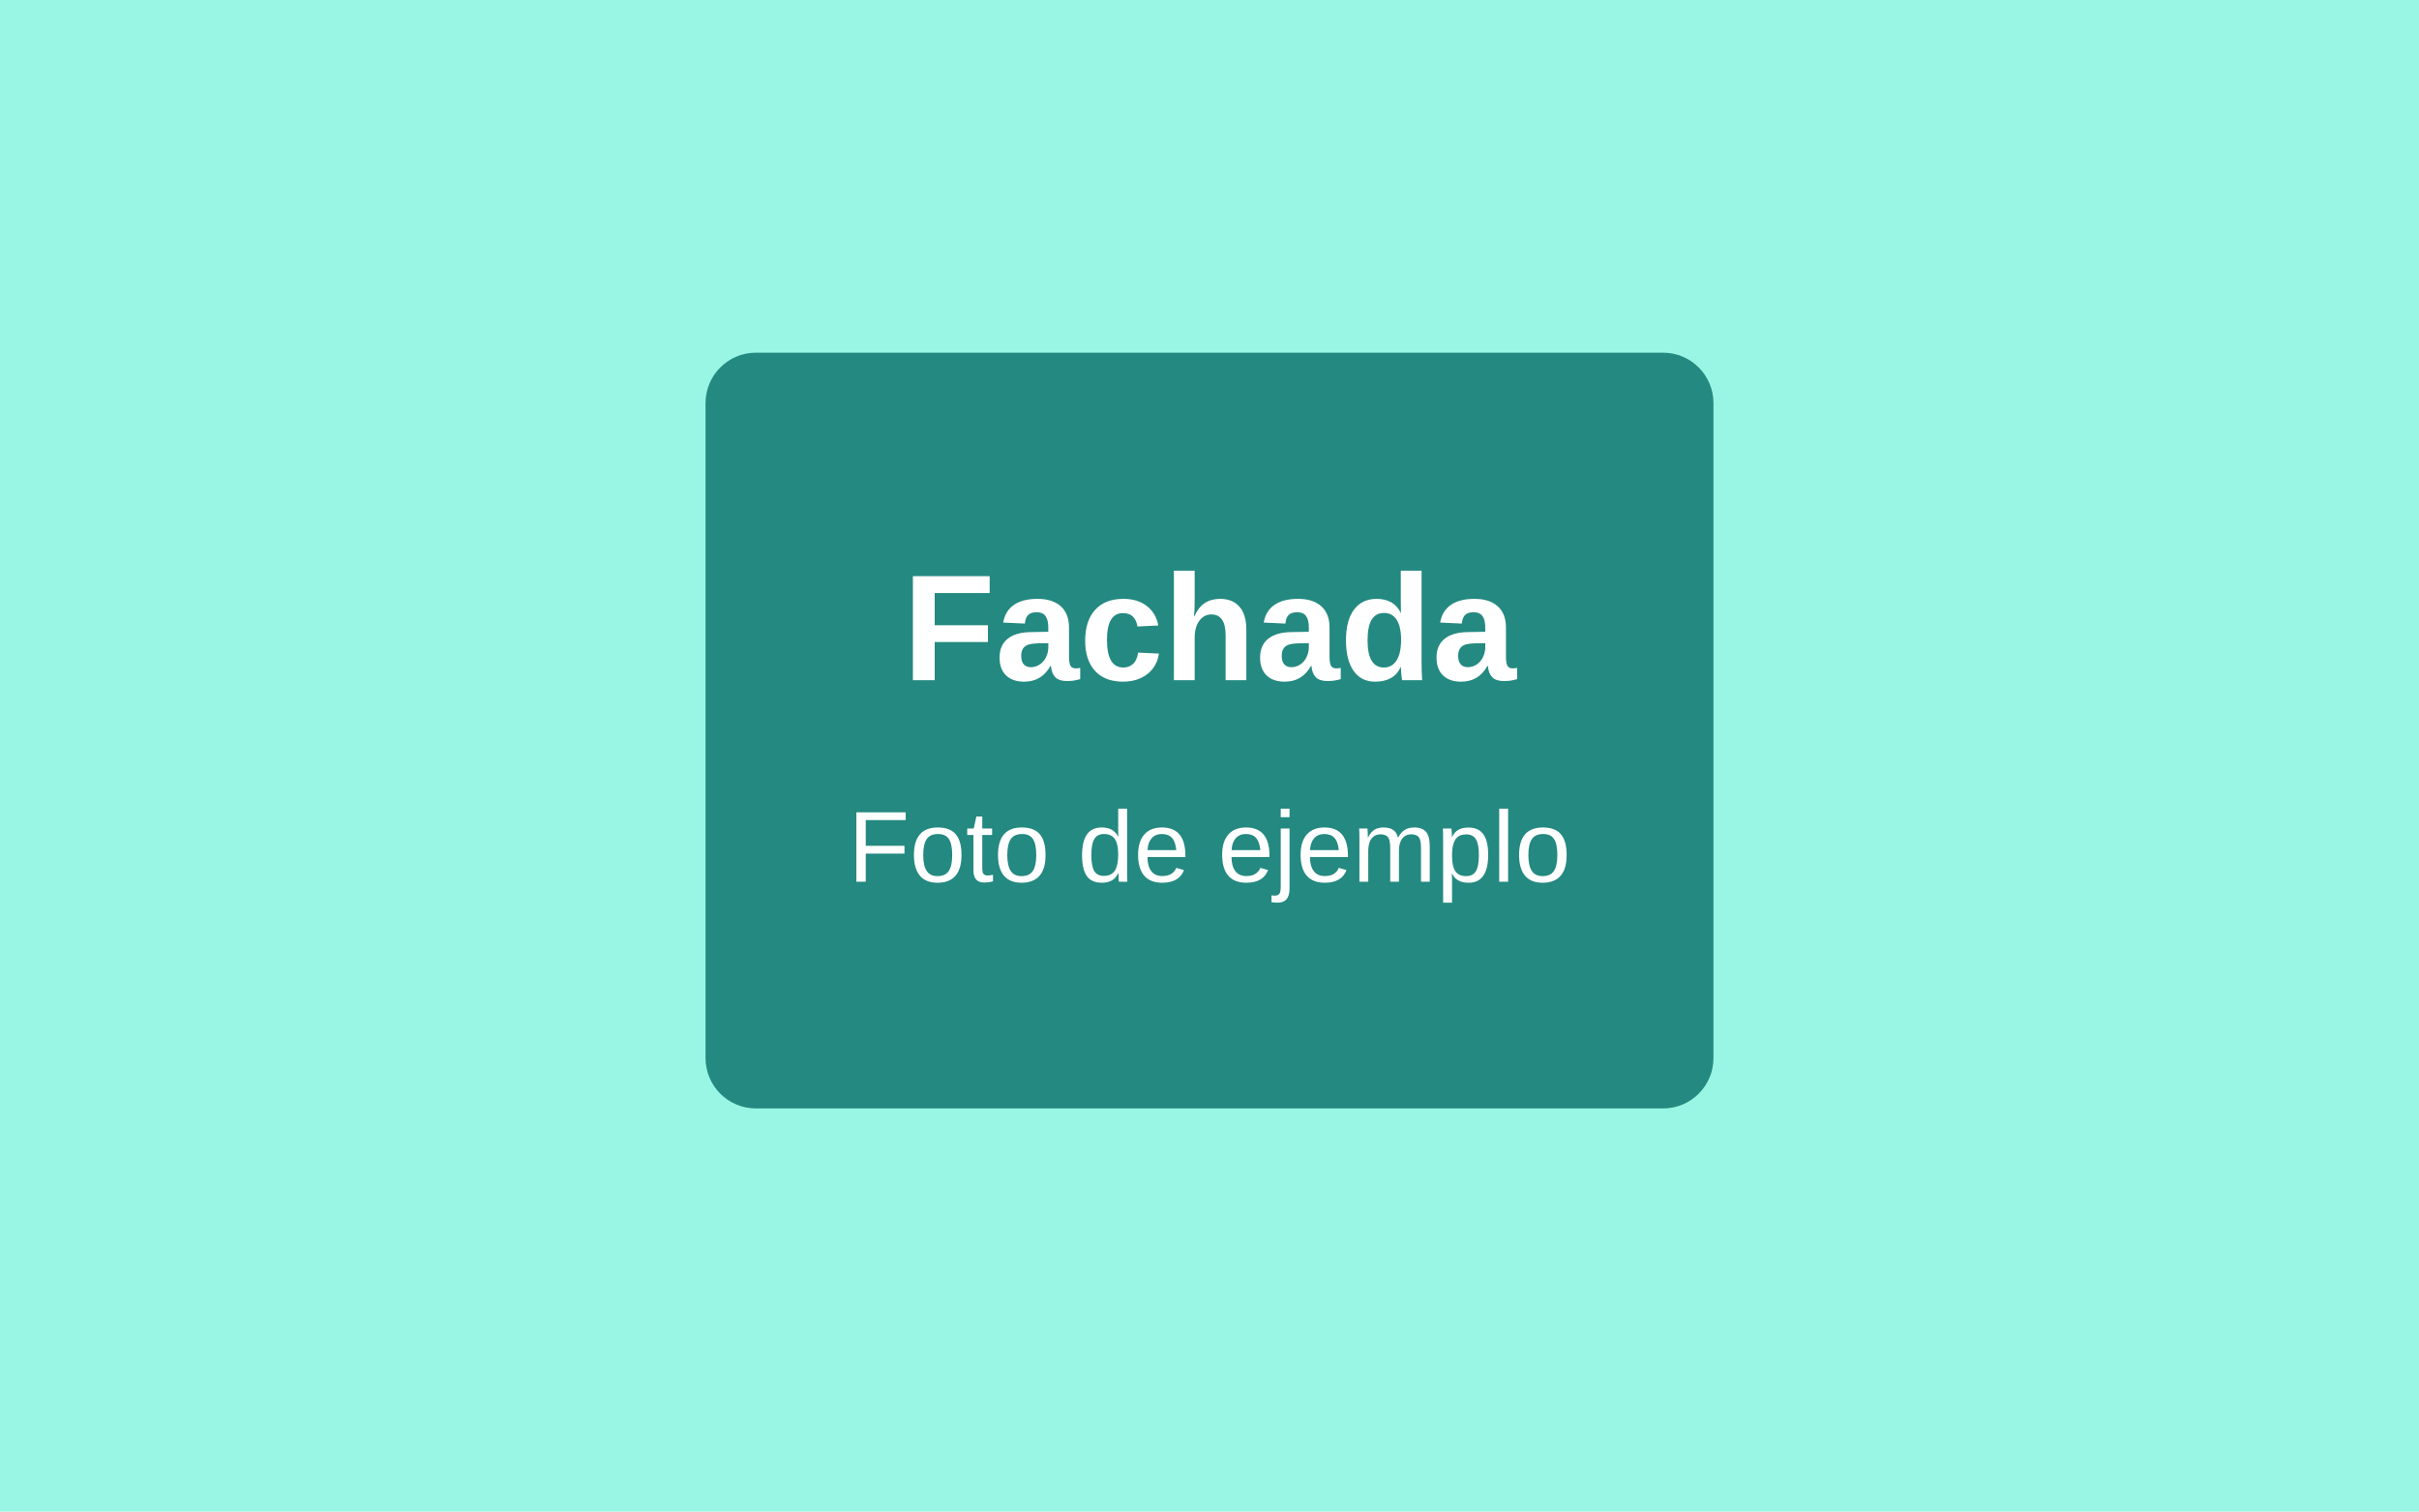
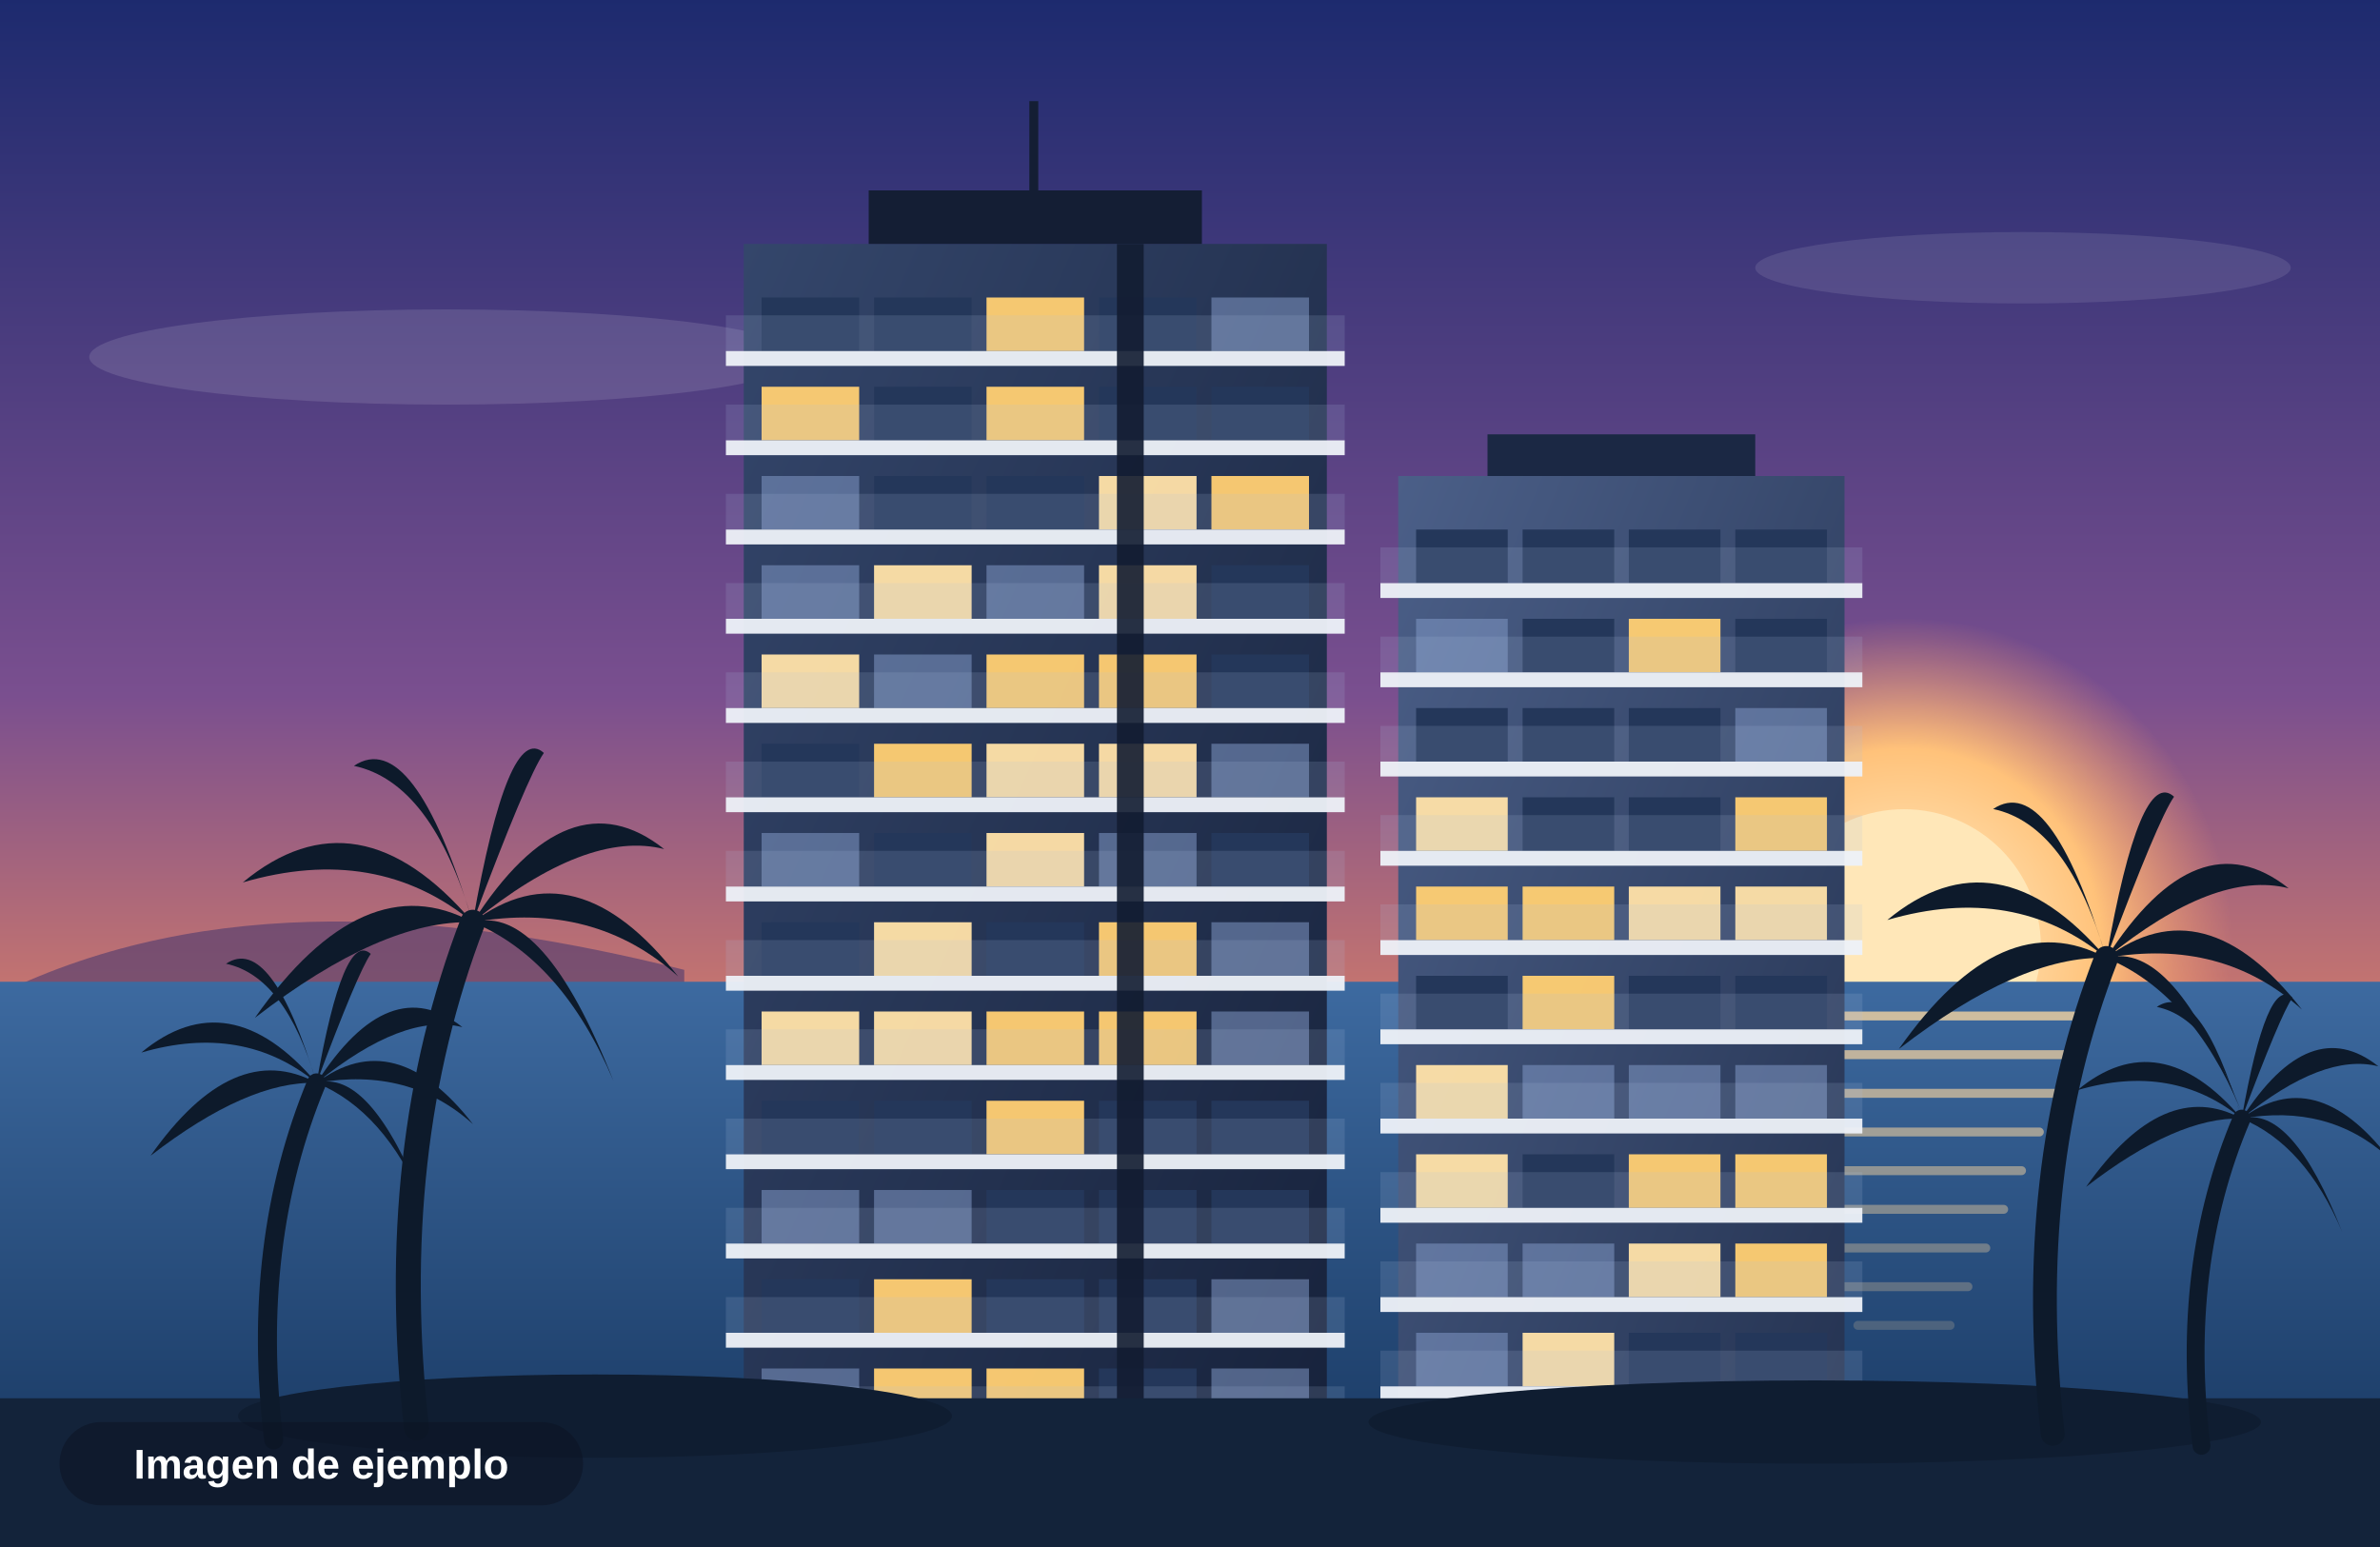
- <svg xmlns="http://www.w3.org/2000/svg" width="480" height="300" viewBox="0 0 480 300">
-   <rect width="480" height="300" fill="#99f6e4" />
-   <rect x="140" y="70" width="200" height="150" rx="10" fill="#0f766e" opacity="0.85" />
-   <text x="240" y="135" font-family="Arial, sans-serif" font-size="30" font-weight="700" fill="#ffffff" text-anchor="middle">Fachada</text>
-   <text x="240" y="175" font-family="Arial, sans-serif" font-size="20" fill="#ffffff" text-anchor="middle">Foto de ejemplo</text>
+ <svg xmlns="http://www.w3.org/2000/svg" viewBox="0 0 800 520" width="800" height="520">
+   <defs>
+     <linearGradient id="cielo" x1="0" y1="0" x2="0" y2="1">
+       <stop offset="0" stop-color="#1c2a6e" />
+       <stop offset="0.45" stop-color="#7a4f8f" />
+       <stop offset="0.75" stop-color="#f08a5d" />
+       <stop offset="1" stop-color="#ffd39a" />
+     </linearGradient>
+     <radialGradient id="sol" cx="0.5" cy="0.5" r="0.5">
+       <stop offset="0" stop-color="#fff3d1" />
+       <stop offset="0.6" stop-color="#ffc27a" />
+       <stop offset="1" stop-color="#ff9e6b" stop-opacity="0" />
+     </radialGradient>
+     <linearGradient id="mar" x1="0" y1="0" x2="0" y2="1">
+       <stop offset="0" stop-color="#3d6aa0" />
+       <stop offset="1" stop-color="#14325a" />
+     </linearGradient>
+     <linearGradient id="vidrio1" x1="0" y1="0" x2="1" y2="1">
+       <stop offset="0" stop-color="#34466b" />
+       <stop offset="1" stop-color="#16213a" />
+     </linearGradient>
+     <linearGradient id="vidrio2" x1="0" y1="0" x2="1" y2="1">
+       <stop offset="0" stop-color="#4b5f88" />
+       <stop offset="1" stop-color="#23314f" />
+     </linearGradient>
+   </defs>
+   <rect width="800" height="520" fill="url(#cielo)" />
+   <ellipse cx="150" cy="120" rx="120" ry="16" fill="#ffffff" fill-opacity="0.12" />
+   <ellipse cx="680" cy="90" rx="90" ry="12" fill="#ffffff" fill-opacity="0.10" />
+   <circle cx="640" cy="318" r="110" fill="url(#sol)" />
+   <circle cx="640" cy="318" r="46" fill="#ffe7b8" />
+   <path d="M0 334 C 70 300, 150 306, 230 326 L 230 336 L 0 336 Z" fill="#4b3a6e" fill-opacity="0.6" />
+   <rect y="330" width="800" height="190" fill="url(#mar)" />
+   <rect x="575" y="340" width="130" height="3" rx="1.5" fill="#ffd9a0" fill-opacity="0.75" />
+   <rect x="581" y="353" width="118" height="3" rx="1.5" fill="#ffd9a0" fill-opacity="0.68" />
+   <rect x="587" y="366" width="106" height="3" rx="1.5" fill="#ffd9a0" fill-opacity="0.61" />
+   <rect x="593" y="379" width="94" height="3" rx="1.5" fill="#ffd9a0" fill-opacity="0.54" />
+   <rect x="599" y="392" width="82" height="3" rx="1.5" fill="#ffd9a0" fill-opacity="0.47" />
+   <rect x="605" y="405" width="70" height="3" rx="1.5" fill="#ffd9a0" fill-opacity="0.40" />
+   <rect x="611" y="418" width="58" height="3" rx="1.5" fill="#ffd9a0" fill-opacity="0.33" />
+   <rect x="617" y="431" width="46" height="3" rx="1.5" fill="#ffd9a0" fill-opacity="0.26" />
+   <rect x="623" y="444" width="34" height="3" rx="1.5" fill="#ffd9a0" fill-opacity="0.19" />
+   <rect x="470" y="160" width="150" height="360" fill="url(#vidrio2)" />
+   <rect x="476.0" y="178" width="30.8" height="18" fill="#24375a" fill-opacity="1" />
+   <rect x="511.8" y="178" width="30.8" height="18" fill="#24375a" fill-opacity="1" />
+   <rect x="547.5" y="178" width="30.8" height="18" fill="#24375a" fill-opacity="1" />
+   <rect x="583.3" y="178" width="30.8" height="18" fill="#24375a" fill-opacity="1" />
+   <rect x="464" y="196" width="162" height="5" fill="#eef2f8" fill-opacity="0.95" />
+   <rect x="464" y="184" width="162" height="12" fill="#a9bddf" fill-opacity="0.16" />
+   <rect x="476.0" y="208" width="30.8" height="18" fill="#7f98c4" fill-opacity="0.55" />
+   <rect x="511.8" y="208" width="30.8" height="18" fill="#24375a" fill-opacity="1" />
+   <rect x="547.5" y="208" width="30.8" height="18" fill="#ffcf73" fill-opacity="0.95" />
+   <rect x="583.3" y="208" width="30.8" height="18" fill="#24375a" fill-opacity="1" />
+   <rect x="464" y="226" width="162" height="5" fill="#eef2f8" fill-opacity="0.95" />
+   <rect x="464" y="214" width="162" height="12" fill="#a9bddf" fill-opacity="0.16" />
+   <rect x="476.0" y="238" width="30.8" height="18" fill="#24375a" fill-opacity="1" />
+   <rect x="511.8" y="238" width="30.8" height="18" fill="#24375a" fill-opacity="1" />
+   <rect x="547.5" y="238" width="30.8" height="18" fill="#24375a" fill-opacity="1" />
+   <rect x="583.3" y="238" width="30.8" height="18" fill="#7f98c4" fill-opacity="0.55" />
+   <rect x="464" y="256" width="162" height="5" fill="#eef2f8" fill-opacity="0.95" />
+   <rect x="464" y="244" width="162" height="12" fill="#a9bddf" fill-opacity="0.16" />
+   <rect x="476.0" y="268" width="30.8" height="18" fill="#ffe2a8" fill-opacity="0.95" />
+   <rect x="511.8" y="268" width="30.8" height="18" fill="#24375a" fill-opacity="1" />
+   <rect x="547.5" y="268" width="30.8" height="18" fill="#24375a" fill-opacity="1" />
+   <rect x="583.3" y="268" width="30.8" height="18" fill="#ffcf73" fill-opacity="0.95" />
+   <rect x="464" y="286" width="162" height="5" fill="#eef2f8" fill-opacity="0.95" />
+   <rect x="464" y="274" width="162" height="12" fill="#a9bddf" fill-opacity="0.16" />
+   <rect x="476.0" y="298" width="30.8" height="18" fill="#ffcf73" fill-opacity="0.95" />
+   <rect x="511.8" y="298" width="30.8" height="18" fill="#ffcf73" fill-opacity="0.95" />
+   <rect x="547.5" y="298" width="30.8" height="18" fill="#ffe2a8" fill-opacity="0.95" />
+   <rect x="583.3" y="298" width="30.8" height="18" fill="#ffe2a8" fill-opacity="0.95" />
+   <rect x="464" y="316" width="162" height="5" fill="#eef2f8" fill-opacity="0.95" />
+   <rect x="464" y="304" width="162" height="12" fill="#a9bddf" fill-opacity="0.16" />
+   <rect x="476.0" y="328" width="30.8" height="18" fill="#24375a" fill-opacity="1" />
+   <rect x="511.8" y="328" width="30.8" height="18" fill="#ffcf73" fill-opacity="0.95" />
+   <rect x="547.5" y="328" width="30.8" height="18" fill="#24375a" fill-opacity="1" />
+   <rect x="583.3" y="328" width="30.8" height="18" fill="#24375a" fill-opacity="1" />
+   <rect x="464" y="346" width="162" height="5" fill="#eef2f8" fill-opacity="0.95" />
+   <rect x="464" y="334" width="162" height="12" fill="#a9bddf" fill-opacity="0.16" />
+   <rect x="476.0" y="358" width="30.8" height="18" fill="#ffe2a8" fill-opacity="0.95" />
+   <rect x="511.8" y="358" width="30.8" height="18" fill="#7f98c4" fill-opacity="0.55" />
+   <rect x="547.5" y="358" width="30.8" height="18" fill="#7f98c4" fill-opacity="0.55" />
+   <rect x="583.3" y="358" width="30.8" height="18" fill="#7f98c4" fill-opacity="0.55" />
+   <rect x="464" y="376" width="162" height="5" fill="#eef2f8" fill-opacity="0.95" />
+   <rect x="464" y="364" width="162" height="12" fill="#a9bddf" fill-opacity="0.16" />
+   <rect x="476.0" y="388" width="30.8" height="18" fill="#ffe2a8" fill-opacity="0.95" />
+   <rect x="511.8" y="388" width="30.8" height="18" fill="#24375a" fill-opacity="1" />
+   <rect x="547.5" y="388" width="30.8" height="18" fill="#ffcf73" fill-opacity="0.95" />
+   <rect x="583.3" y="388" width="30.8" height="18" fill="#ffcf73" fill-opacity="0.95" />
+   <rect x="464" y="406" width="162" height="5" fill="#eef2f8" fill-opacity="0.95" />
+   <rect x="464" y="394" width="162" height="12" fill="#a9bddf" fill-opacity="0.16" />
+   <rect x="476.0" y="418" width="30.8" height="18" fill="#7f98c4" fill-opacity="0.55" />
+   <rect x="511.8" y="418" width="30.8" height="18" fill="#7f98c4" fill-opacity="0.55" />
+   <rect x="547.5" y="418" width="30.8" height="18" fill="#ffe2a8" fill-opacity="0.95" />
+   <rect x="583.3" y="418" width="30.8" height="18" fill="#ffcf73" fill-opacity="0.95" />
+   <rect x="464" y="436" width="162" height="5" fill="#eef2f8" fill-opacity="0.95" />
+   <rect x="464" y="424" width="162" height="12" fill="#a9bddf" fill-opacity="0.16" />
+   <rect x="476.0" y="448" width="30.8" height="18" fill="#7f98c4" fill-opacity="0.55" />
+   <rect x="511.8" y="448" width="30.8" height="18" fill="#ffe2a8" fill-opacity="0.95" />
+   <rect x="547.5" y="448" width="30.8" height="18" fill="#24375a" fill-opacity="1" />
+   <rect x="583.3" y="448" width="30.8" height="18" fill="#24375a" fill-opacity="1" />
+   <rect x="464" y="466" width="162" height="5" fill="#eef2f8" fill-opacity="0.95" />
+   <rect x="464" y="454" width="162" height="12" fill="#a9bddf" fill-opacity="0.16" />
+   <rect x="476.0" y="478" width="30.8" height="18" fill="#7f98c4" fill-opacity="0.55" />
+   <rect x="511.8" y="478" width="30.8" height="18" fill="#ffcf73" fill-opacity="0.95" />
+   <rect x="547.5" y="478" width="30.8" height="18" fill="#7f98c4" fill-opacity="0.55" />
+   <rect x="583.3" y="478" width="30.8" height="18" fill="#7f98c4" fill-opacity="0.55" />
+   <rect x="464" y="496" width="162" height="5" fill="#eef2f8" fill-opacity="0.95" />
+   <rect x="464" y="484" width="162" height="12" fill="#a9bddf" fill-opacity="0.16" />
+   <rect x="476.0" y="508" width="30.8" height="18" fill="#ffe2a8" fill-opacity="0.95" />
+   <rect x="511.8" y="508" width="30.8" height="18" fill="#ffcf73" fill-opacity="0.95" />
+   <rect x="547.5" y="508" width="30.8" height="18" fill="#ffcf73" fill-opacity="0.95" />
+   <rect x="583.3" y="508" width="30.8" height="18" fill="#7f98c4" fill-opacity="0.55" />
+   <rect x="464" y="526" width="162" height="5" fill="#eef2f8" fill-opacity="0.95" />
+   <rect x="464" y="514" width="162" height="12" fill="#a9bddf" fill-opacity="0.16" />
+   <rect x="500" y="146" width="90" height="14" fill="#1b2844" />
+   <rect x="250" y="82" width="196" height="438" fill="url(#vidrio1)" />
+   <rect x="256.0" y="100" width="32.8" height="18" fill="#24375a" fill-opacity="1" />
+   <rect x="293.8" y="100" width="32.8" height="18" fill="#24375a" fill-opacity="1" />
+   <rect x="331.6" y="100" width="32.8" height="18" fill="#ffcf73" fill-opacity="0.95" />
+   <rect x="369.4" y="100" width="32.8" height="18" fill="#24375a" fill-opacity="1" />
+   <rect x="407.2" y="100" width="32.8" height="18" fill="#7f98c4" fill-opacity="0.55" />
+   <rect x="244" y="118" width="208" height="5" fill="#eef2f8" fill-opacity="0.95" />
+   <rect x="244" y="106" width="208" height="12" fill="#a9bddf" fill-opacity="0.16" />
+   <rect x="256.0" y="130" width="32.8" height="18" fill="#ffcf73" fill-opacity="0.95" />
+   <rect x="293.8" y="130" width="32.8" height="18" fill="#24375a" fill-opacity="1" />
+   <rect x="331.6" y="130" width="32.8" height="18" fill="#ffcf73" fill-opacity="0.95" />
+   <rect x="369.4" y="130" width="32.8" height="18" fill="#24375a" fill-opacity="1" />
+   <rect x="407.2" y="130" width="32.8" height="18" fill="#24375a" fill-opacity="1" />
+   <rect x="244" y="148" width="208" height="5" fill="#eef2f8" fill-opacity="0.95" />
+   <rect x="244" y="136" width="208" height="12" fill="#a9bddf" fill-opacity="0.16" />
+   <rect x="256.0" y="160" width="32.8" height="18" fill="#7f98c4" fill-opacity="0.55" />
+   <rect x="293.8" y="160" width="32.8" height="18" fill="#24375a" fill-opacity="1" />
+   <rect x="331.6" y="160" width="32.8" height="18" fill="#24375a" fill-opacity="1" />
+   <rect x="369.4" y="160" width="32.8" height="18" fill="#ffe2a8" fill-opacity="0.95" />
+   <rect x="407.2" y="160" width="32.8" height="18" fill="#ffcf73" fill-opacity="0.95" />
+   <rect x="244" y="178" width="208" height="5" fill="#eef2f8" fill-opacity="0.95" />
+   <rect x="244" y="166" width="208" height="12" fill="#a9bddf" fill-opacity="0.16" />
+   <rect x="256.0" y="190" width="32.8" height="18" fill="#7f98c4" fill-opacity="0.55" />
+   <rect x="293.8" y="190" width="32.8" height="18" fill="#ffe2a8" fill-opacity="0.95" />
+   <rect x="331.6" y="190" width="32.8" height="18" fill="#7f98c4" fill-opacity="0.55" />
+   <rect x="369.4" y="190" width="32.8" height="18" fill="#ffe2a8" fill-opacity="0.95" />
+   <rect x="407.2" y="190" width="32.8" height="18" fill="#24375a" fill-opacity="1" />
+   <rect x="244" y="208" width="208" height="5" fill="#eef2f8" fill-opacity="0.95" />
+   <rect x="244" y="196" width="208" height="12" fill="#a9bddf" fill-opacity="0.16" />
+   <rect x="256.0" y="220" width="32.8" height="18" fill="#ffe2a8" fill-opacity="0.95" />
+   <rect x="293.8" y="220" width="32.8" height="18" fill="#7f98c4" fill-opacity="0.55" />
+   <rect x="331.6" y="220" width="32.8" height="18" fill="#ffcf73" fill-opacity="0.95" />
+   <rect x="369.4" y="220" width="32.8" height="18" fill="#ffcf73" fill-opacity="0.95" />
+   <rect x="407.2" y="220" width="32.8" height="18" fill="#24375a" fill-opacity="1" />
+   <rect x="244" y="238" width="208" height="5" fill="#eef2f8" fill-opacity="0.95" />
+   <rect x="244" y="226" width="208" height="12" fill="#a9bddf" fill-opacity="0.16" />
+   <rect x="256.0" y="250" width="32.8" height="18" fill="#24375a" fill-opacity="1" />
+   <rect x="293.8" y="250" width="32.8" height="18" fill="#ffcf73" fill-opacity="0.95" />
+   <rect x="331.6" y="250" width="32.8" height="18" fill="#ffe2a8" fill-opacity="0.95" />
+   <rect x="369.4" y="250" width="32.8" height="18" fill="#ffe2a8" fill-opacity="0.95" />
+   <rect x="407.2" y="250" width="32.8" height="18" fill="#7f98c4" fill-opacity="0.55" />
+   <rect x="244" y="268" width="208" height="5" fill="#eef2f8" fill-opacity="0.95" />
+   <rect x="244" y="256" width="208" height="12" fill="#a9bddf" fill-opacity="0.16" />
+   <rect x="256.0" y="280" width="32.8" height="18" fill="#7f98c4" fill-opacity="0.55" />
+   <rect x="293.8" y="280" width="32.8" height="18" fill="#24375a" fill-opacity="1" />
+   <rect x="331.6" y="280" width="32.8" height="18" fill="#ffe2a8" fill-opacity="0.95" />
+   <rect x="369.4" y="280" width="32.8" height="18" fill="#7f98c4" fill-opacity="0.55" />
+   <rect x="407.2" y="280" width="32.8" height="18" fill="#24375a" fill-opacity="1" />
+   <rect x="244" y="298" width="208" height="5" fill="#eef2f8" fill-opacity="0.95" />
+   <rect x="244" y="286" width="208" height="12" fill="#a9bddf" fill-opacity="0.16" />
+   <rect x="256.0" y="310" width="32.8" height="18" fill="#24375a" fill-opacity="1" />
+   <rect x="293.8" y="310" width="32.8" height="18" fill="#ffe2a8" fill-opacity="0.95" />
+   <rect x="331.6" y="310" width="32.8" height="18" fill="#24375a" fill-opacity="1" />
+   <rect x="369.4" y="310" width="32.8" height="18" fill="#ffcf73" fill-opacity="0.95" />
+   <rect x="407.2" y="310" width="32.8" height="18" fill="#7f98c4" fill-opacity="0.55" />
+   <rect x="244" y="328" width="208" height="5" fill="#eef2f8" fill-opacity="0.95" />
+   <rect x="244" y="316" width="208" height="12" fill="#a9bddf" fill-opacity="0.16" />
+   <rect x="256.0" y="340" width="32.8" height="18" fill="#ffe2a8" fill-opacity="0.95" />
+   <rect x="293.8" y="340" width="32.8" height="18" fill="#ffe2a8" fill-opacity="0.95" />
+   <rect x="331.6" y="340" width="32.8" height="18" fill="#ffcf73" fill-opacity="0.95" />
+   <rect x="369.4" y="340" width="32.8" height="18" fill="#ffcf73" fill-opacity="0.95" />
+   <rect x="407.2" y="340" width="32.8" height="18" fill="#7f98c4" fill-opacity="0.55" />
+   <rect x="244" y="358" width="208" height="5" fill="#eef2f8" fill-opacity="0.95" />
+   <rect x="244" y="346" width="208" height="12" fill="#a9bddf" fill-opacity="0.16" />
+   <rect x="256.0" y="370" width="32.8" height="18" fill="#24375a" fill-opacity="1" />
+   <rect x="293.8" y="370" width="32.8" height="18" fill="#24375a" fill-opacity="1" />
+   <rect x="331.6" y="370" width="32.8" height="18" fill="#ffcf73" fill-opacity="0.95" />
+   <rect x="369.4" y="370" width="32.8" height="18" fill="#24375a" fill-opacity="1" />
+   <rect x="407.2" y="370" width="32.8" height="18" fill="#24375a" fill-opacity="1" />
+   <rect x="244" y="388" width="208" height="5" fill="#eef2f8" fill-opacity="0.95" />
+   <rect x="244" y="376" width="208" height="12" fill="#a9bddf" fill-opacity="0.16" />
+   <rect x="256.0" y="400" width="32.8" height="18" fill="#7f98c4" fill-opacity="0.55" />
+   <rect x="293.8" y="400" width="32.8" height="18" fill="#7f98c4" fill-opacity="0.55" />
+   <rect x="331.6" y="400" width="32.8" height="18" fill="#24375a" fill-opacity="1" />
+   <rect x="369.4" y="400" width="32.8" height="18" fill="#24375a" fill-opacity="1" />
+   <rect x="407.2" y="400" width="32.8" height="18" fill="#24375a" fill-opacity="1" />
+   <rect x="244" y="418" width="208" height="5" fill="#eef2f8" fill-opacity="0.95" />
+   <rect x="244" y="406" width="208" height="12" fill="#a9bddf" fill-opacity="0.16" />
+   <rect x="256.0" y="430" width="32.8" height="18" fill="#24375a" fill-opacity="1" />
+   <rect x="293.8" y="430" width="32.8" height="18" fill="#ffcf73" fill-opacity="0.95" />
+   <rect x="331.6" y="430" width="32.8" height="18" fill="#24375a" fill-opacity="1" />
+   <rect x="369.4" y="430" width="32.8" height="18" fill="#24375a" fill-opacity="1" />
+   <rect x="407.2" y="430" width="32.8" height="18" fill="#7f98c4" fill-opacity="0.55" />
+   <rect x="244" y="448" width="208" height="5" fill="#eef2f8" fill-opacity="0.95" />
+   <rect x="244" y="436" width="208" height="12" fill="#a9bddf" fill-opacity="0.16" />
+   <rect x="256.0" y="460" width="32.8" height="18" fill="#7f98c4" fill-opacity="0.55" />
+   <rect x="293.8" y="460" width="32.8" height="18" fill="#ffcf73" fill-opacity="0.95" />
+   <rect x="331.6" y="460" width="32.8" height="18" fill="#ffcf73" fill-opacity="0.95" />
+   <rect x="369.4" y="460" width="32.8" height="18" fill="#24375a" fill-opacity="1" />
+   <rect x="407.2" y="460" width="32.8" height="18" fill="#7f98c4" fill-opacity="0.55" />
+   <rect x="244" y="478" width="208" height="5" fill="#eef2f8" fill-opacity="0.95" />
+   <rect x="244" y="466" width="208" height="12" fill="#a9bddf" fill-opacity="0.16" />
+   <rect x="256.0" y="490" width="32.8" height="18" fill="#ffe2a8" fill-opacity="0.95" />
+   <rect x="293.8" y="490" width="32.8" height="18" fill="#7f98c4" fill-opacity="0.55" />
+   <rect x="331.6" y="490" width="32.8" height="18" fill="#ffe2a8" fill-opacity="0.95" />
+   <rect x="369.4" y="490" width="32.8" height="18" fill="#7f98c4" fill-opacity="0.55" />
+   <rect x="407.2" y="490" width="32.8" height="18" fill="#24375a" fill-opacity="1" />
+   <rect x="244" y="508" width="208" height="5" fill="#eef2f8" fill-opacity="0.95" />
+   <rect x="244" y="496" width="208" height="12" fill="#a9bddf" fill-opacity="0.16" />
+   <rect x="375.44" y="82" width="9" height="438" fill="#121c31" fill-opacity="0.9" />
+   <rect x="292" y="64" width="112" height="18" fill="#141e34" />
+   <rect x="346" y="34" width="3" height="30" fill="#141e34" />
+   <rect y="470" width="800" height="50" fill="#13233a" />
+   <ellipse cx="200" cy="476" rx="120" ry="14" fill="#0f1d31" />
+   <ellipse cx="610" cy="478" rx="150" ry="14" fill="#0f1d31" />
+   <path d="M140 480 Q 129.5 386.5 158.9 310" stroke="#0d1a2b" stroke-width="8.4" fill="none" stroke-linecap="round" />
+   <path d="M158.9 310 Q 122.29 290.103 85.68 342.131 Q 128.59 309.003 158.9 310 Z" fill="#0d1a2b" />
+   <path d="M158.9 310 Q 120.254 264.587 81.607 296.613 Q 126.554 283.487 158.9 310 Z" fill="#0d1a2b" />
+   <path d="M158.9 310 Q 138.931 244.077 118.963 257.429 Q 145.231 262.977 158.9 310 Z" fill="#0d1a2b" />
+   <path d="M158.9 310 Q 170.857 242.274 182.815 253.088 Q 177.157 261.174 158.9 310 Z" fill="#0d1a2b" />
+   <path d="M158.9 310 Q 191.074 259.903 223.248 285.406 Q 197.374 278.803 158.9 310 Z" fill="#0d1a2b" />
+   <path d="M158.9 310 Q 193.418 283.88 227.936 328.215 Q 199.718 302.78 158.9 310 Z" fill="#0d1a2b" />
+   <path d="M158.9 310 Q 182.553 303.462 206.206 363.337 Q 188.853 322.362 158.9 310 Z" fill="#0d1a2b" />
+   <path d="M92 484 Q 84 418 106.4 364" stroke="#0d1a2b" stroke-width="6.4" fill="none" stroke-linecap="round" />
+   <path d="M106.4 364 Q 78.507 348.84 50.613 388.481 Q 83.307 363.24 106.4 364 Z" fill="#0d1a2b" />
+   <path d="M106.4 364 Q 76.955 329.4 47.51 353.8 Q 81.755 343.8 106.4 364 Z" fill="#0d1a2b" />
+   <path d="M106.4 364 Q 91.186 313.773 75.971 323.946 Q 95.986 328.173 106.4 364 Z" fill="#0d1a2b" />
+   <path d="M106.4 364 Q 115.51 312.399 124.621 320.639 Q 120.31 326.799 106.4 364 Z" fill="#0d1a2b" />
+   <path d="M106.4 364 Q 130.913 325.831 155.427 345.262 Q 135.713 340.231 106.4 364 Z" fill="#0d1a2b" />
+   <path d="M106.4 364 Q 132.7 344.099 158.999 377.878 Q 137.5 358.499 106.4 364 Z" fill="#0d1a2b" />
+   <path d="M106.4 364 Q 124.421 359.019 142.443 404.637 Q 129.221 373.419 106.4 364 Z" fill="#0d1a2b" />
+   <path d="M690 482 Q 680 394 708 322" stroke="#0d1a2b" stroke-width="8" fill="none" stroke-linecap="round" />
+   <path d="M708 322 Q 673.133 303.05 638.266 352.601 Q 679.133 321.05 708 322 Z" fill="#0d1a2b" />
+   <path d="M708 322 Q 671.194 278.75 634.388 309.25 Q 677.194 296.75 708 322 Z" fill="#0d1a2b" />
+   <path d="M708 322 Q 688.982 259.216 669.964 271.932 Q 694.982 277.216 708 322 Z" fill="#0d1a2b" />
+   <path d="M708 322 Q 719.388 257.499 730.776 267.799 Q 725.388 275.499 708 322 Z" fill="#0d1a2b" />
+   <path d="M708 322 Q 738.642 274.288 769.284 298.577 Q 744.642 292.288 708 322 Z" fill="#0d1a2b" />
+   <path d="M708 322 Q 740.874 297.124 773.749 339.348 Q 746.874 315.124 708 322 Z" fill="#0d1a2b" />
+   <path d="M708 322 Q 730.527 315.773 753.053 372.797 Q 736.527 333.773 708 322 Z" fill="#0d1a2b" />
+   <path d="M740 486 Q 732.5 425.5 753.5 376" stroke="#0d1a2b" stroke-width="6" fill="none" stroke-linecap="round" />
+   <path d="M753.5 376 Q 727.35 361.788 701.2 398.951 Q 731.85 375.288 753.5 376 Z" fill="#0d1a2b" />
+   <path d="M753.5 376 Q 725.895 343.562 698.291 366.438 Q 730.395 357.062 753.5 376 Z" fill="#0d1a2b" />
+   <path d="M753.5 376 Q 739.237 328.912 724.973 338.449 Q 743.737 342.412 753.5 376 Z" fill="#0d1a2b" />
+   <path d="M753.5 376 Q 762.041 327.624 770.582 335.349 Q 766.541 341.124 753.5 376 Z" fill="#0d1a2b" />
+   <path d="M753.5 376 Q 776.481 340.216 799.463 358.433 Q 780.981 353.716 753.5 376 Z" fill="#0d1a2b" />
+   <path d="M753.5 376 Q 778.156 357.343 802.812 389.011 Q 782.656 370.843 753.5 376 Z" fill="#0d1a2b" />
+   <path d="M753.5 376 Q 770.395 371.33 787.29 414.098 Q 774.895 384.83 753.5 376 Z" fill="#0d1a2b" />
+   <g>
+     <rect x="20" y="478" width="176" height="28" rx="14" fill="#0b1324" fill-opacity="0.55" />
+     <text x="108" y="497" font-family="Arial, Helvetica, sans-serif" font-size="14" font-weight="700" fill="#ffffff" text-anchor="middle">Imagen de ejemplo</text>
+   </g>
</svg>
